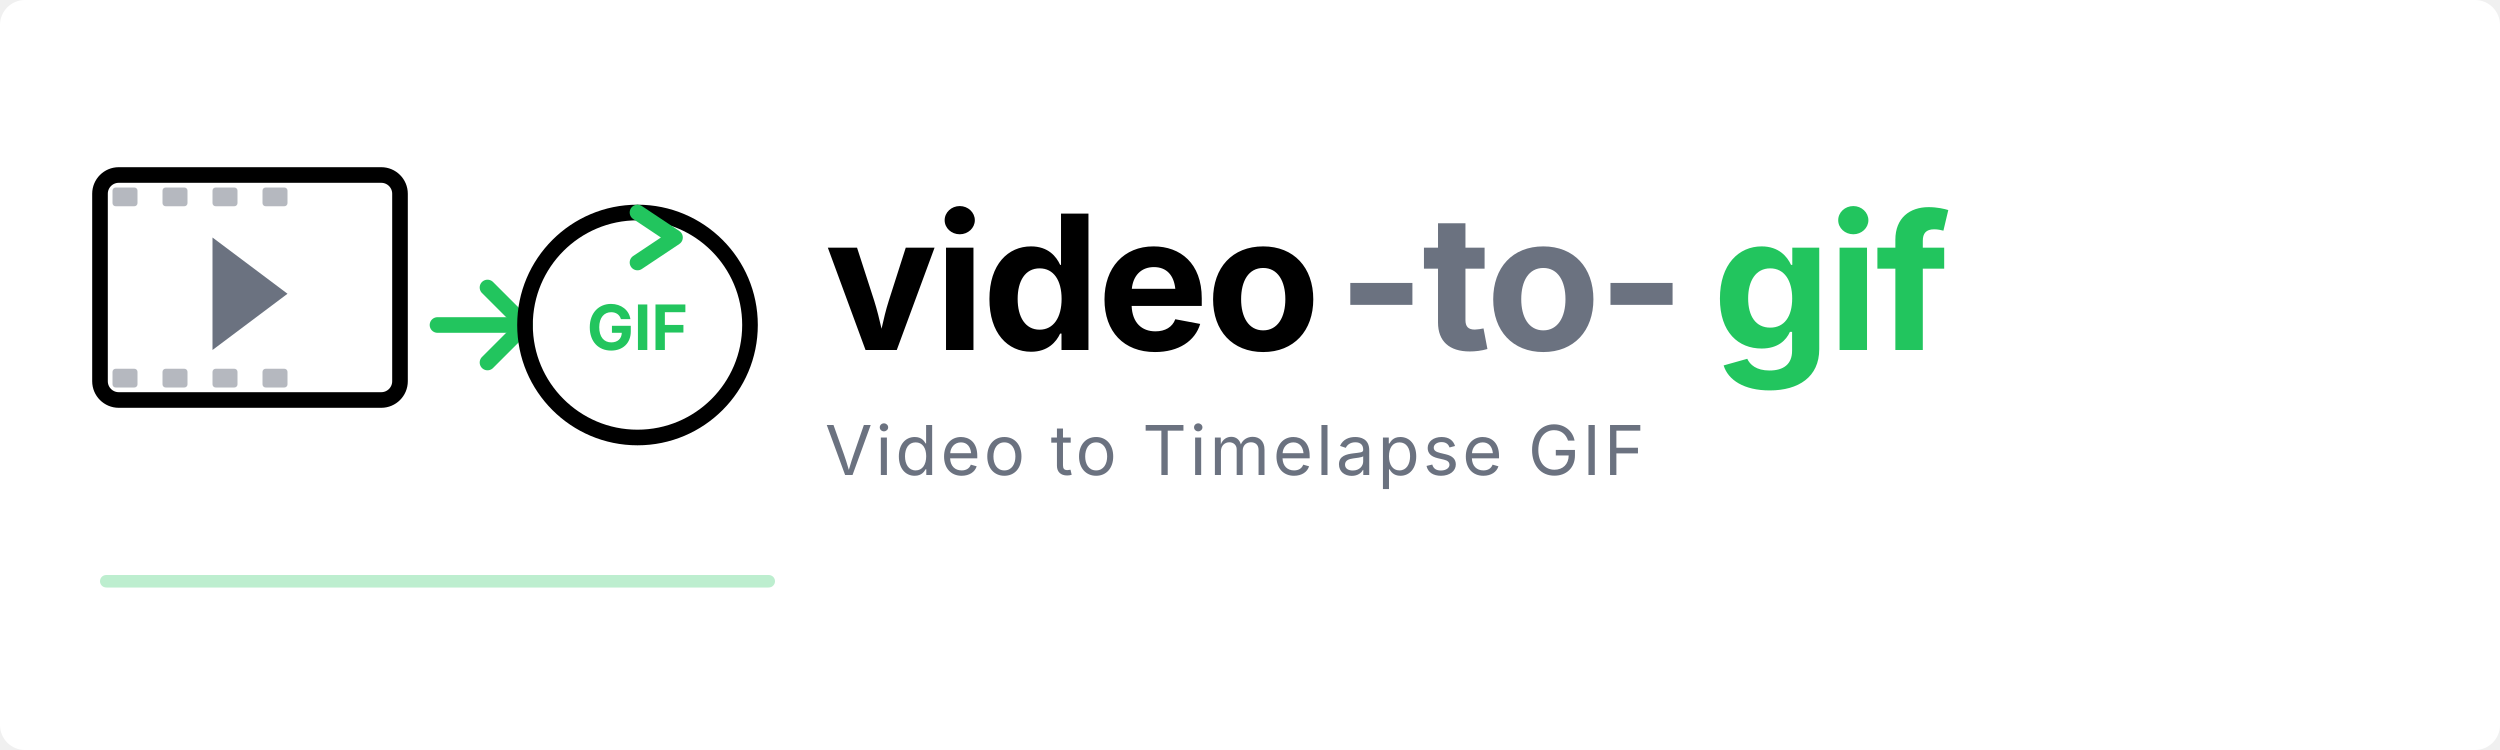
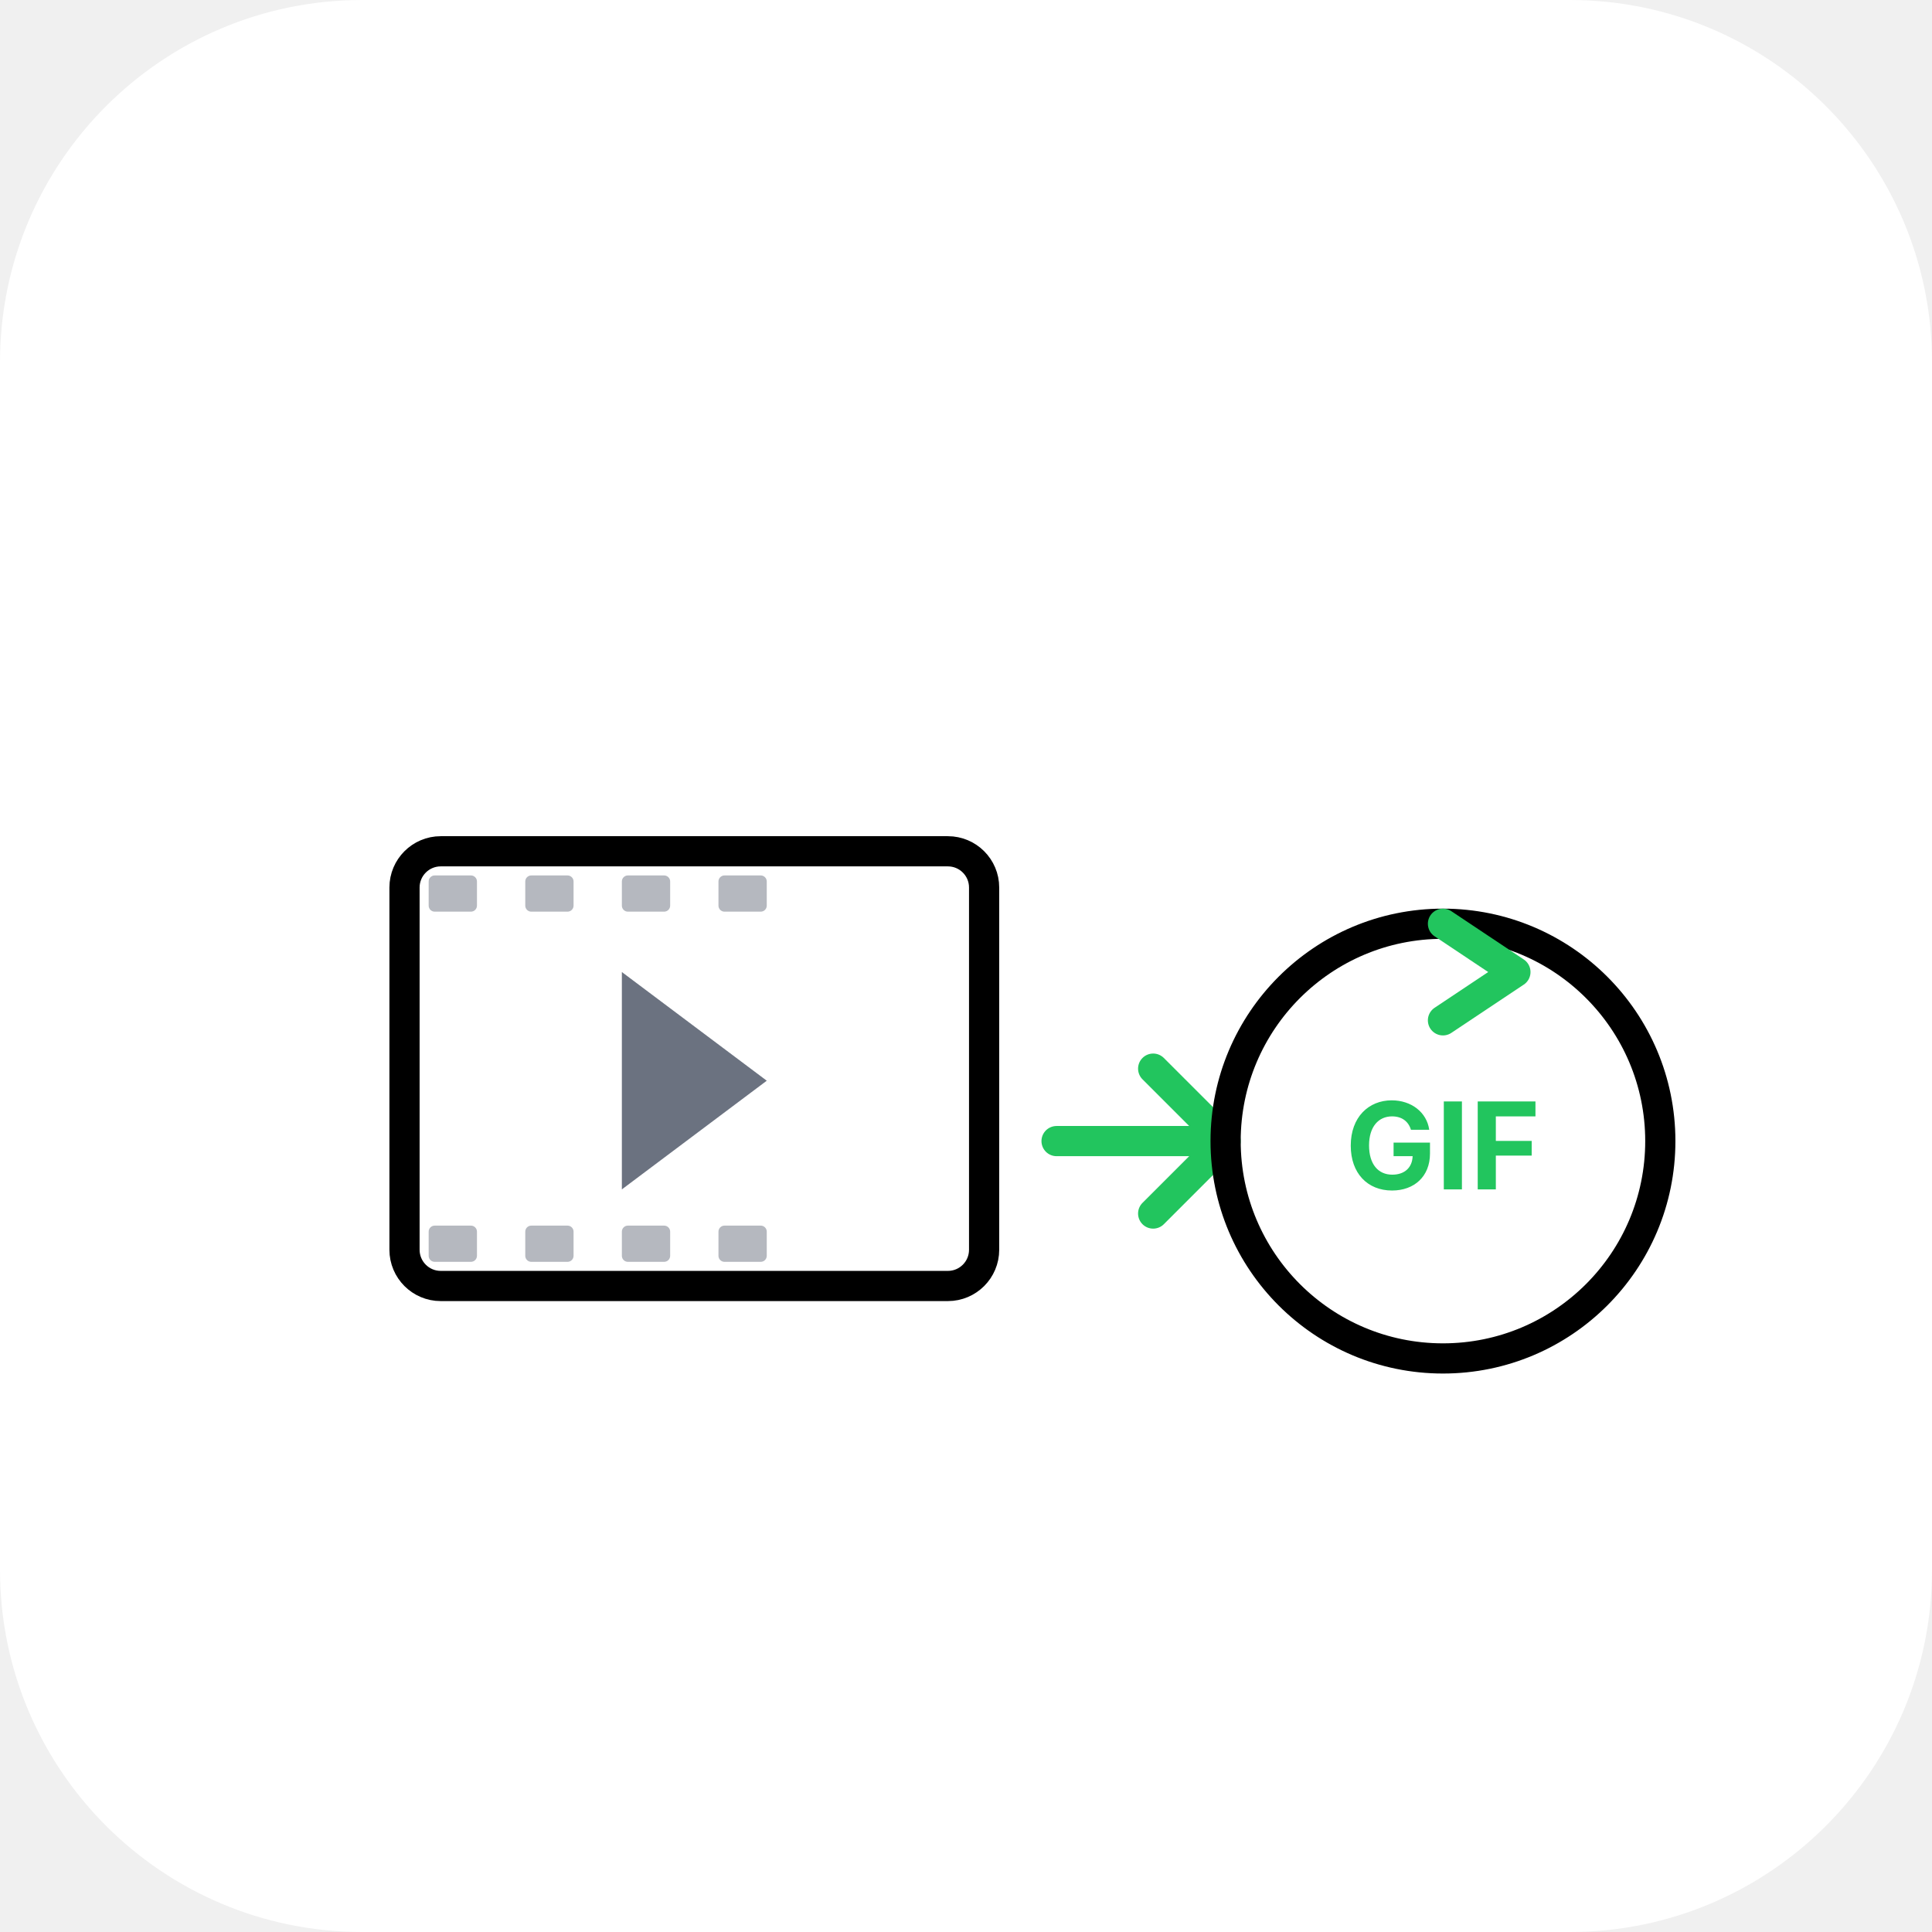
- <svg xmlns="http://www.w3.org/2000/svg" viewBox="0 0 400 120" width="400" height="120">
-   <defs>
-     <style>
-       .wordmark { font-family: 'Inter', 'Segoe UI', 'Helvetica Neue', Arial, sans-serif; }
-     </style>
-   </defs>
-   <rect width="400" height="120" fill="#FFFFFF" rx="4" />
-   <rect x="16" y="28" width="48" height="36" rx="3" fill="none" stroke="#000000" stroke-width="2.5" />
-   <polygon points="34,38 34,56 46,47" fill="#6B7280" />
-   <line x1="70" y1="52" x2="82" y2="52" stroke="#22C55E" stroke-width="2.5" stroke-linecap="round" />
-   <polyline points="78,46 84,52 78,58" fill="none" stroke="#22C55E" stroke-width="2.5" stroke-linecap="round" stroke-linejoin="round" />
-   <circle cx="102" cy="52" r="18" fill="none" stroke="#000000" stroke-width="2.5" />
-   <path d="M 102 34 L 108 38 L 102 42" fill="none" stroke="#22C55E" stroke-width="2.5" stroke-linecap="round" stroke-linejoin="round" />
-   <rect x="18" y="30" width="4" height="3" rx="0.5" fill="#6B7280" opacity="0.5" />
-   <rect x="26" y="30" width="4" height="3" rx="0.5" fill="#6B7280" opacity="0.5" />
-   <rect x="34" y="30" width="4" height="3" rx="0.5" fill="#6B7280" opacity="0.5" />
-   <rect x="42" y="30" width="4" height="3" rx="0.5" fill="#6B7280" opacity="0.5" />
-   <rect x="18" y="59" width="4" height="3" rx="0.5" fill="#6B7280" opacity="0.5" />
-   <rect x="26" y="59" width="4" height="3" rx="0.5" fill="#6B7280" opacity="0.5" />
-   <rect x="34" y="59" width="4" height="3" rx="0.5" fill="#6B7280" opacity="0.5" />
-   <rect x="42" y="59" width="4" height="3" rx="0.5" fill="#6B7280" opacity="0.5" />
-   <text x="102" y="56" text-anchor="middle" class="wordmark" font-size="10" font-weight="700" fill="#22C55E">GIF</text>
-   <text x="132" y="56" class="wordmark" font-size="30" font-weight="700" fill="#000000" letter-spacing="-0.5">video</text>
-   <text x="214" y="56" class="wordmark" font-size="30" font-weight="700" fill="#6B7280" letter-spacing="-0.5">-to-</text>
-   <text x="274" y="56" class="wordmark" font-size="30" font-weight="700" fill="#22C55E" letter-spacing="-0.5">gif</text>
-   <text x="132" y="76" class="wordmark" font-size="11" font-weight="400" fill="#6B7280" letter-spacing="0.5">Video to Timelapse GIF</text>
-   <rect x="16" y="92" width="108" height="2" rx="1" fill="#22C55E" opacity="0.3" />
+ <svg xmlns="http://www.w3.org/2000/svg" viewBox="0 0 512 512" width="512" height="512">
+   <rect width="512" height="512" rx="96" fill="#FFFFFF" />
+   <g transform="translate(56, 136) scale(3.2)">
+     <rect x="16" y="28" width="48" height="36" rx="3" fill="none" stroke="#000000" stroke-width="2.5" />
+     <polygon points="34,38 34,56 46,47" fill="#6B7280" />
+     <rect x="18" y="30" width="4" height="3" rx="0.5" fill="#6B7280" opacity="0.5" />
+     <rect x="26" y="30" width="4" height="3" rx="0.5" fill="#6B7280" opacity="0.5" />
+     <rect x="34" y="30" width="4" height="3" rx="0.5" fill="#6B7280" opacity="0.5" />
+     <rect x="42" y="30" width="4" height="3" rx="0.5" fill="#6B7280" opacity="0.5" />
+     <rect x="18" y="59" width="4" height="3" rx="0.5" fill="#6B7280" opacity="0.5" />
+     <rect x="26" y="59" width="4" height="3" rx="0.5" fill="#6B7280" opacity="0.5" />
+     <rect x="34" y="59" width="4" height="3" rx="0.5" fill="#6B7280" opacity="0.5" />
+     <rect x="42" y="59" width="4" height="3" rx="0.5" fill="#6B7280" opacity="0.5" />
+     <line x1="70" y1="52" x2="82" y2="52" stroke="#22C55E" stroke-width="2.5" stroke-linecap="round" />
+     <polyline points="78,46 84,52 78,58" fill="none" stroke="#22C55E" stroke-width="2.5" stroke-linecap="round" stroke-linejoin="round" />
+     <circle cx="102" cy="52" r="18" fill="none" stroke="#000000" stroke-width="2.5" />
+     <path d="M 102 34 L 108 38 L 102 42" fill="none" stroke="#22C55E" stroke-width="2.5" stroke-linecap="round" stroke-linejoin="round" />
+     <text x="102" y="56" text-anchor="middle" font-family="'Inter', 'Segoe UI', 'Helvetica Neue', Arial, sans-serif" font-size="10" font-weight="700" fill="#22C55E">GIF</text>
+   </g>
</svg>
